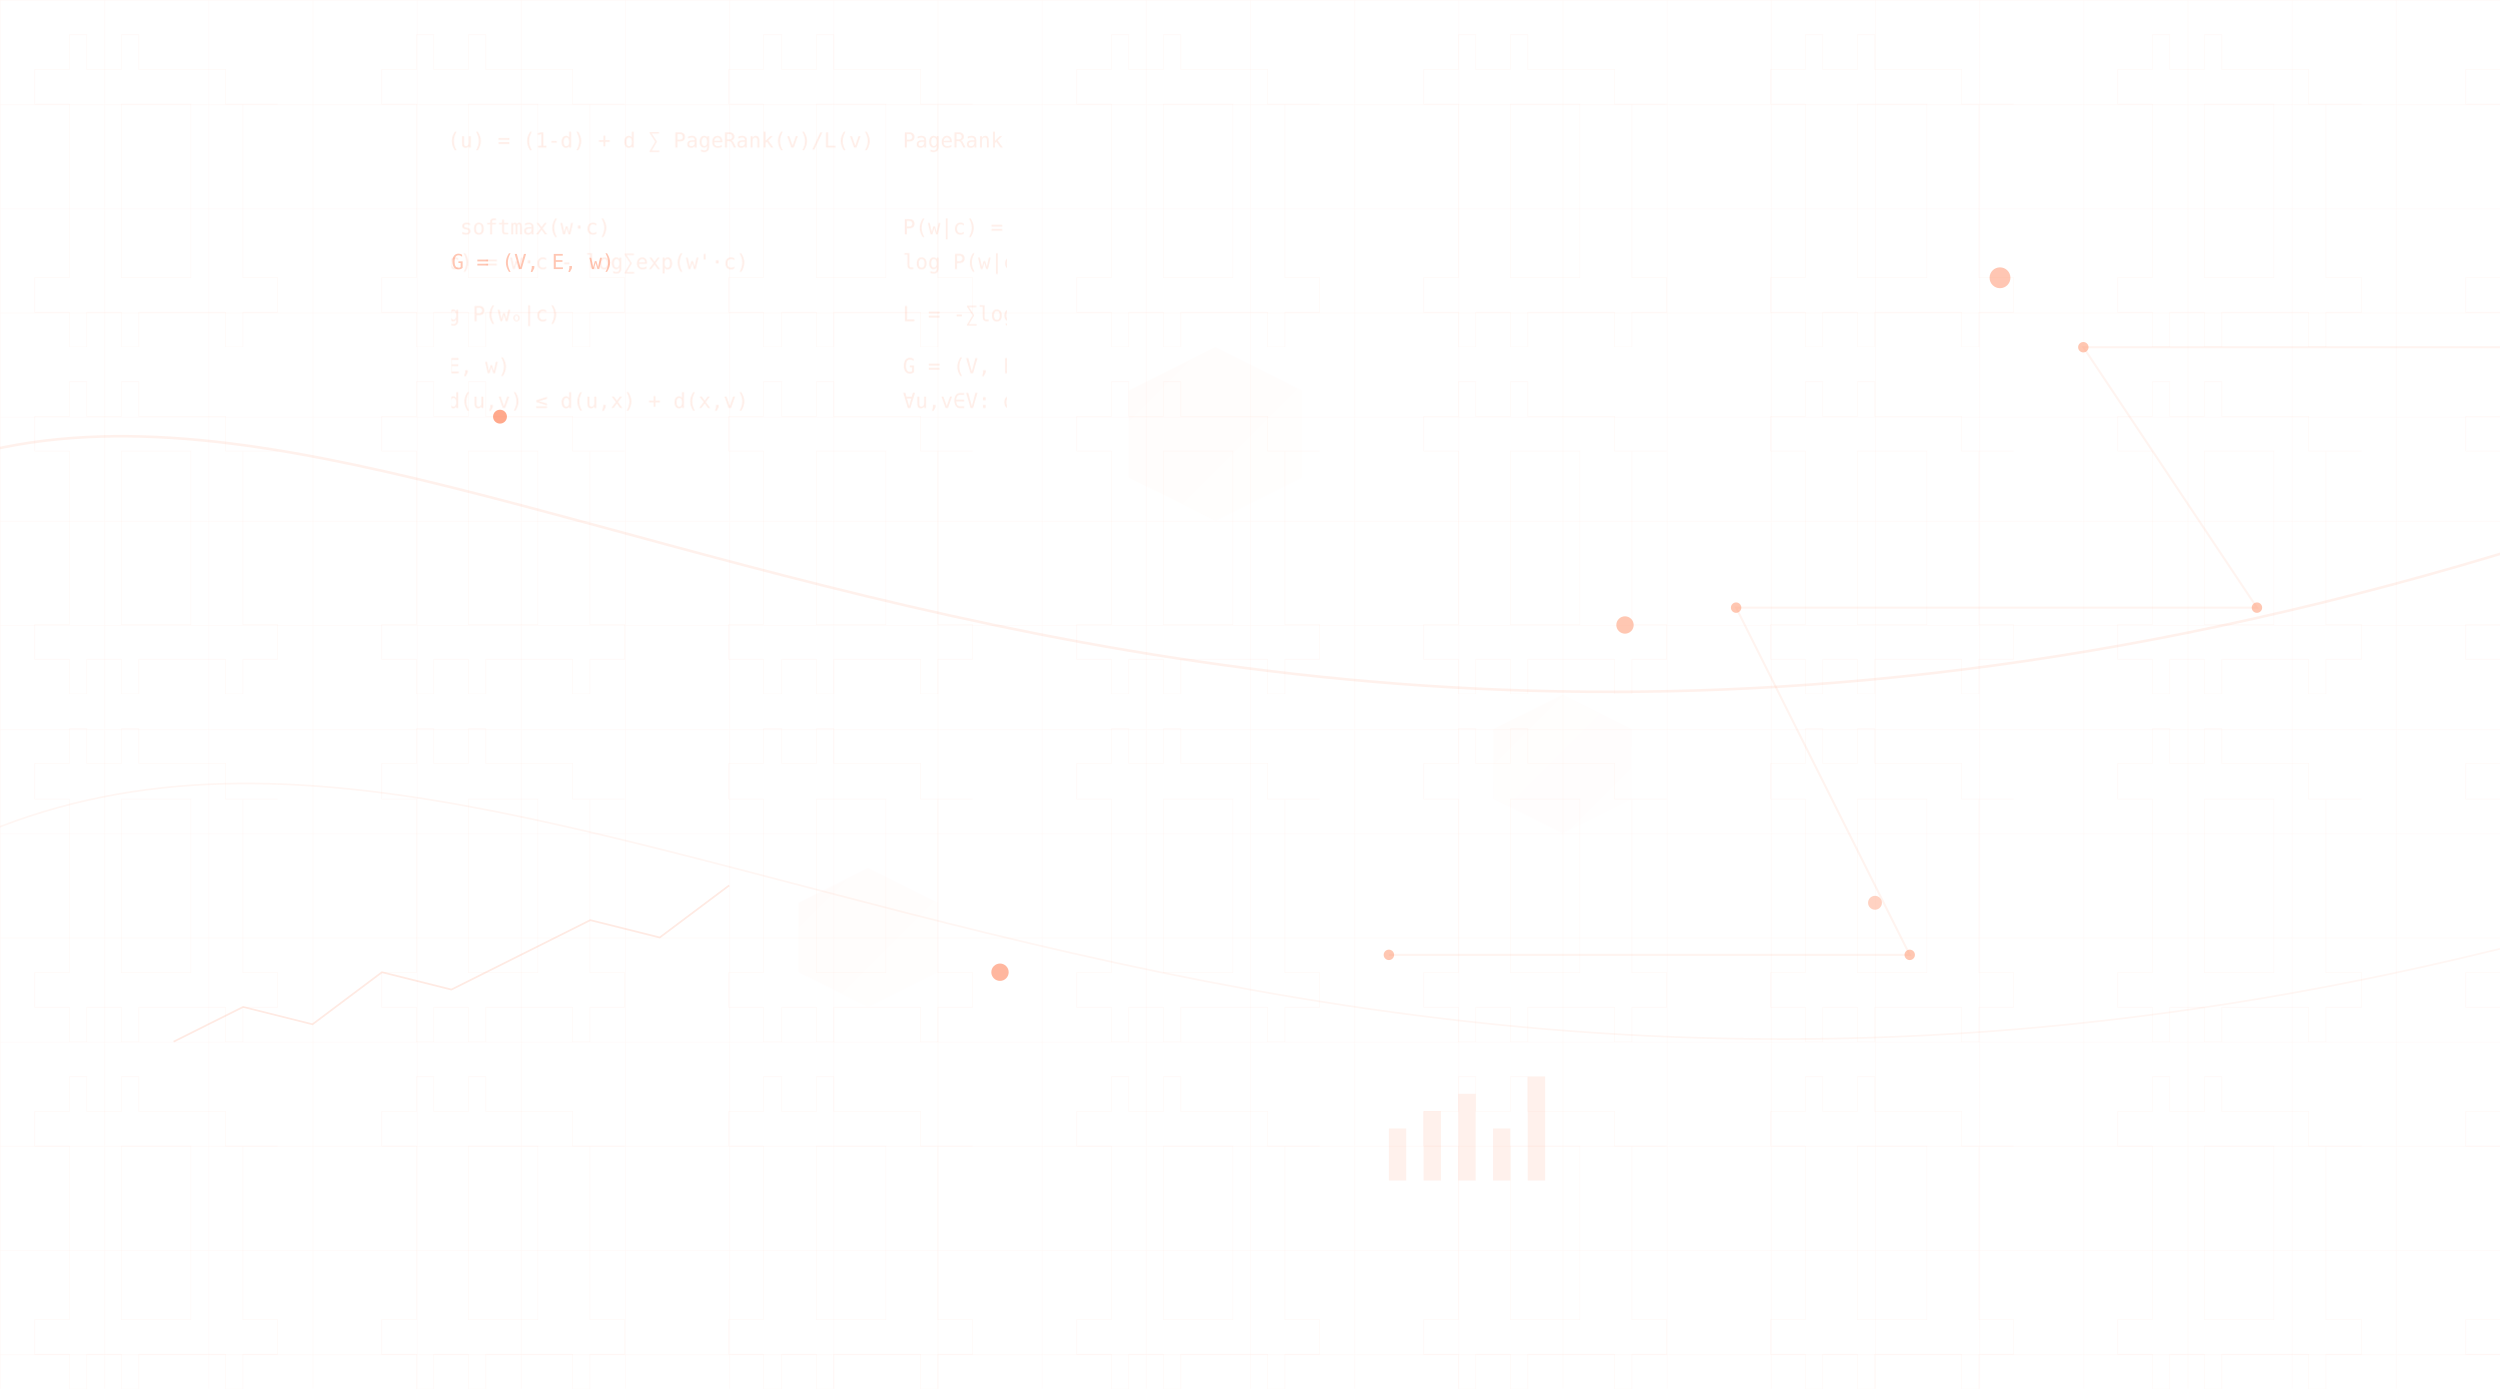
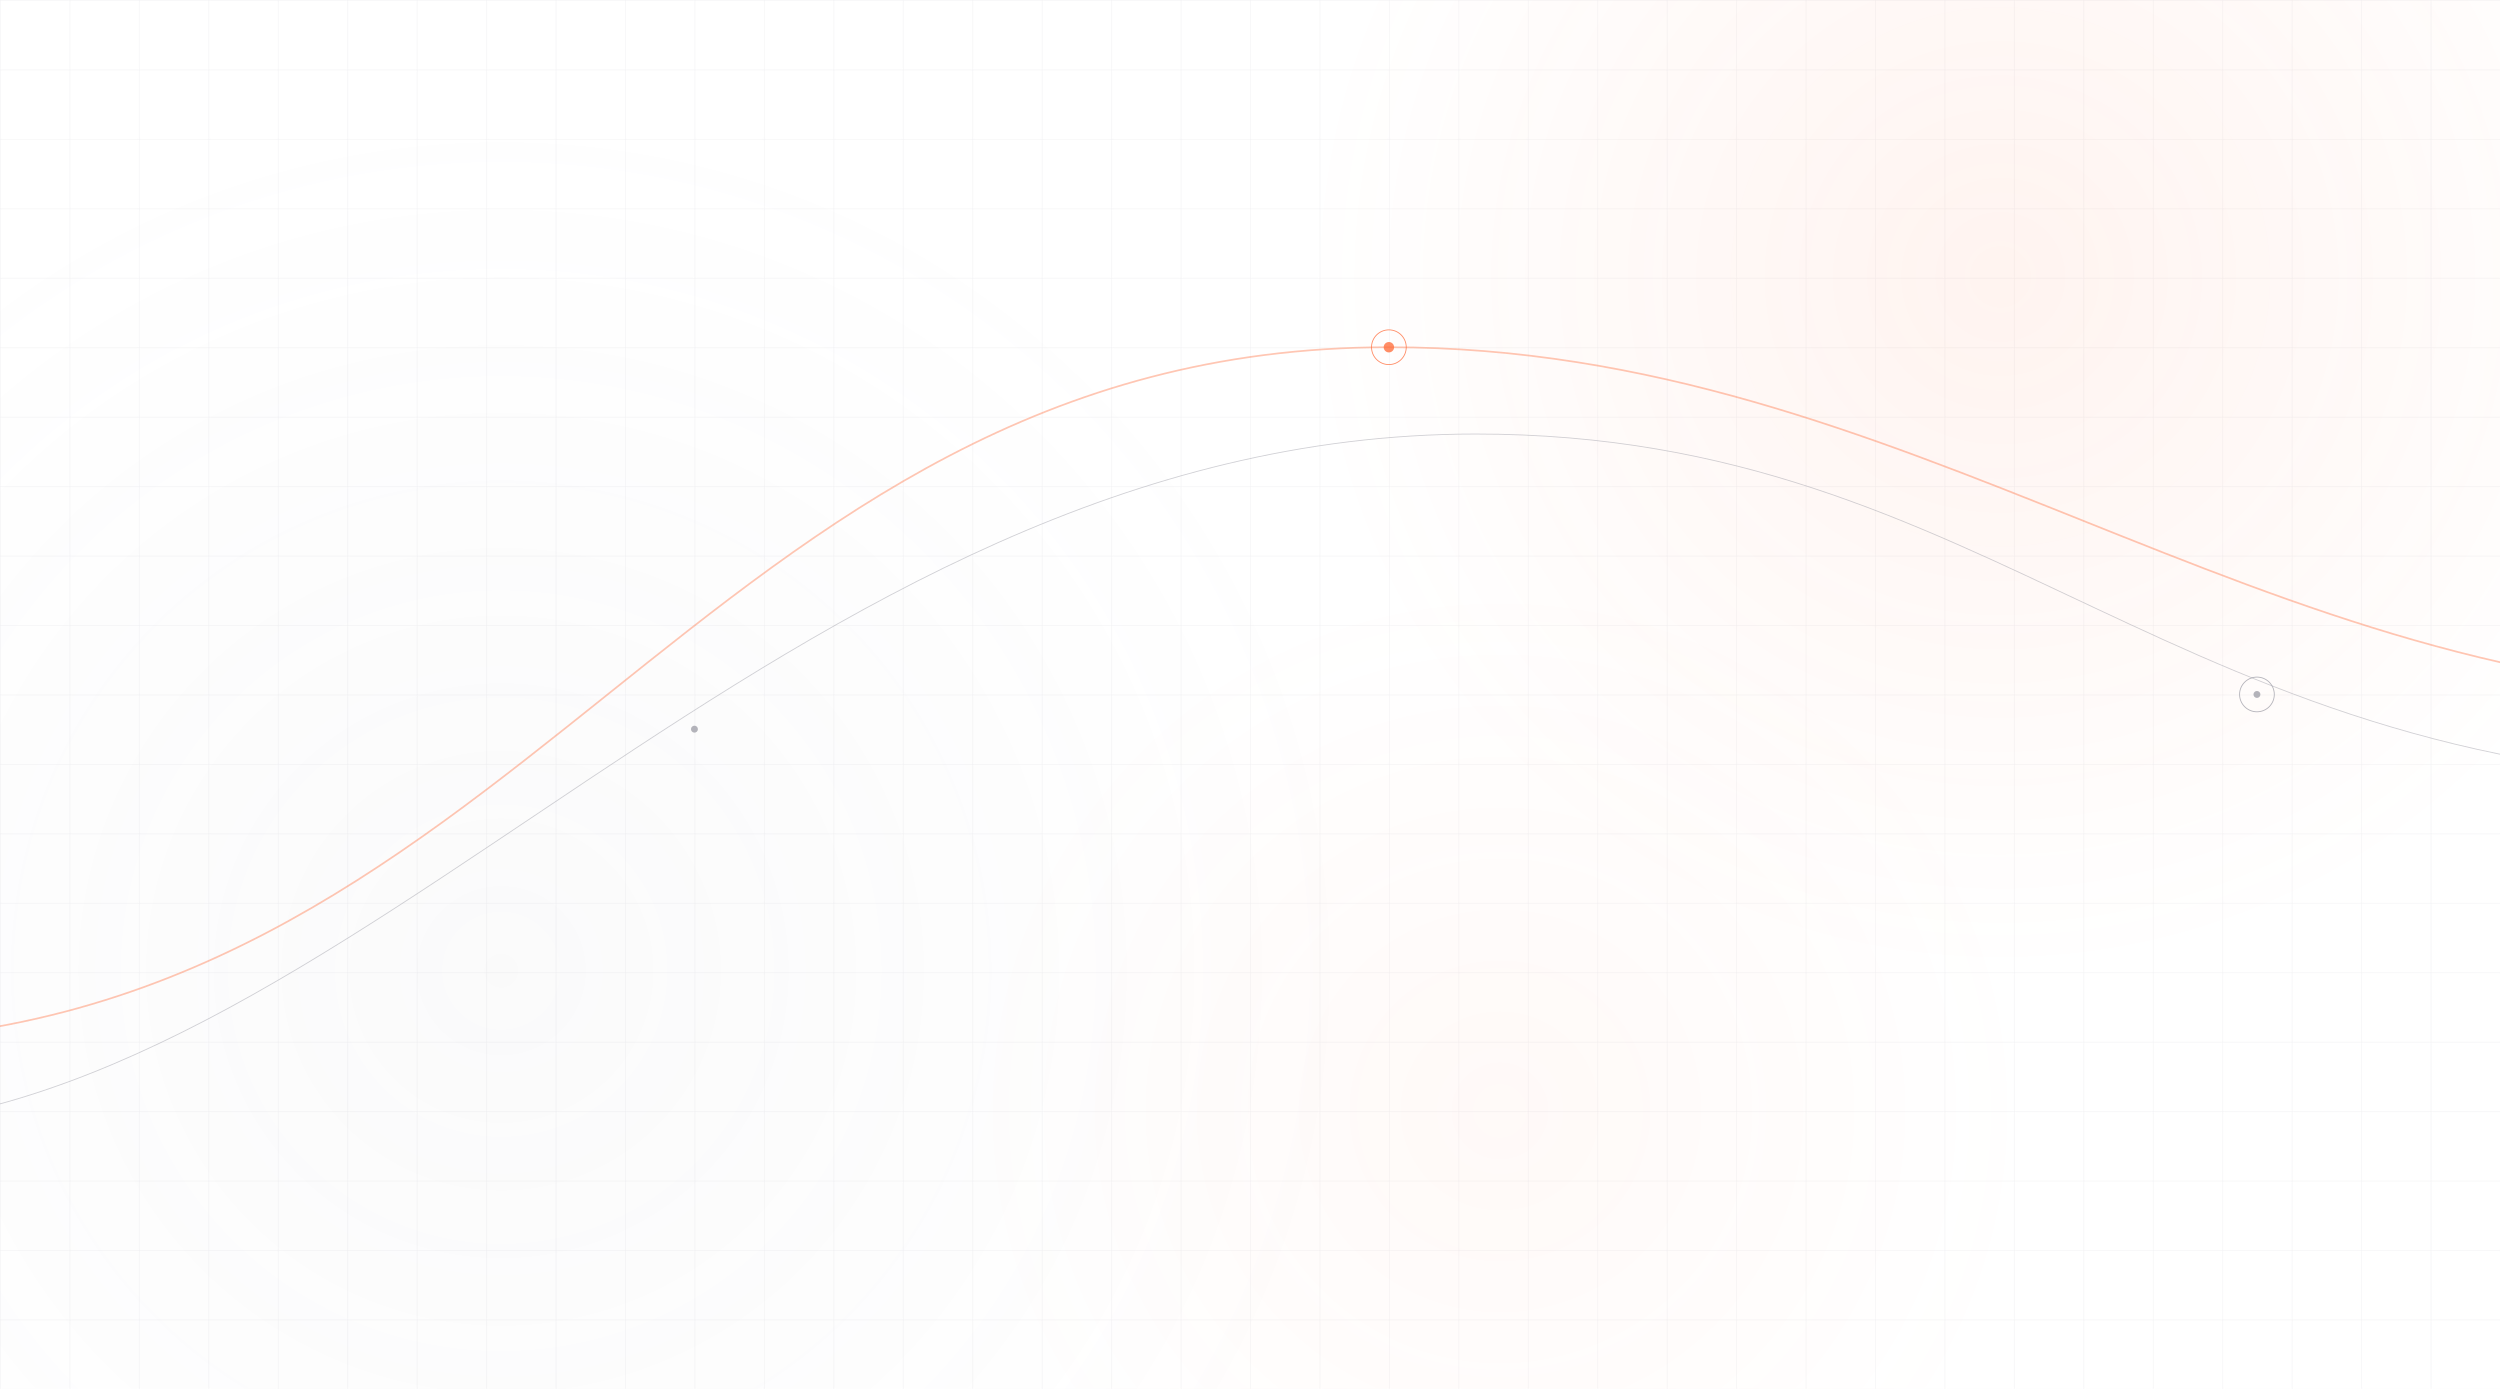
<svg xmlns="http://www.w3.org/2000/svg" width="100%" height="100%" viewBox="0 0 1440 800" fill="none" preserveAspectRatio="xMidYMid slice">
  <defs>
-     <linearGradient id="nodeGlow" x1="0" y1="0" x2="1" y2="1">
-       <stop offset="0%" stop-color="#FF7040" stop-opacity="0.2" />
-       <stop offset="100%" stop-color="#FF8F66" stop-opacity="0.1" />
-     </linearGradient>
-     <pattern id="grid" width="60" height="60" patternUnits="userSpaceOnUse">
-       <path d="M 60 0 L 0 0 0 60" fill="none" stroke="#FF7040" stroke-width="0.3" opacity="0.1" />
+     <pattern id="premiumGrid" width="40" height="40" patternUnits="userSpaceOnUse">
+       <path d="M 40 0 L 0 0 0 40" fill="none" stroke="#E4E4E7" stroke-width="0.5" opacity="0.6" />
    </pattern>
-     <pattern id="btcPattern" width="200" height="200" patternUnits="userSpaceOnUse">
-       <path d="M130 60v-20H80V20h-10v20H50V20H40v20H20v20h20v100H20v20h20v20h10v-20h20v20h10v-20h50v20h10v-20h20v-20h-20V60h20z M110 60v100H70V60h40z" fill="none" stroke="#FF7040" stroke-width="0.4" opacity="0.05" />
-     </pattern>
-     <pattern id="formulaPattern" width="320" height="180" patternUnits="userSpaceOnUse" patternTransform="translate(260, 60)">
-       <text x="0" y="15" font-family="monospace" font-size="12" fill="#FF7040" opacity="0.15">P(w|c) = softmax(w·c)</text>
-       <text x="0" y="35" font-family="monospace" font-size="12" fill="#FF7040" opacity="0.15">log P(w|c) = w·c - log∑exp(w'·c)</text>
-       <text x="0" y="65" font-family="monospace" font-size="12" fill="#FF7040" opacity="0.15">L = -∑log P(wₒ|c)</text>
-       <text x="0" y="95" font-family="monospace" font-size="12" fill="#FF7040" opacity="0.15">G = (V, E, w)</text>
-       <text x="0" y="115" font-family="monospace" font-size="12" fill="#FF7040" opacity="0.15">∀u,v∈V: d(u,v) ≤ d(u,x) + d(x,v)</text>
-       <text x="0" y="145" font-family="monospace" font-size="12" fill="#FF7040" opacity="0.15">PageRank(u) = (1-d) + d ∑ PageRank(v)/L(v)</text>
-     </pattern>
+     <radialGradient id="orangeGlow" cx="50%" cy="50%" r="50%" fx="50%" fy="50%">
+       <stop offset="0%" stop-color="#FF7040" stop-opacity="0.08" />
+       <stop offset="100%" stop-color="#FF7040" stop-opacity="0" />
+     </radialGradient>
+     <radialGradient id="grayGlow" cx="50%" cy="50%" r="50%" fx="50%" fy="50%">
+       <stop offset="0%" stop-color="#A1A1AA" stop-opacity="0.05" />
+       <stop offset="100%" stop-color="#A1A1AA" stop-opacity="0" />
+     </radialGradient>
  </defs>
-   <rect width="100%" height="100%" fill="url(#grid)" />
-   <rect width="100%" height="100%" fill="url(#btcPattern)" />
-   <g class="math-formula" transform="translate(260, 60)">
-     <rect width="320" height="180" fill="url(#formulaPattern)" opacity="0.8" />
-     <text x="0" y="95" font-family="monospace" font-size="12" fill="#FF7040" opacity="0.4">
-             G = (V, E, w)
-             <animate attributeName="opacity" values="0.4;0.8;0.4" dur="4s" repeatCount="indefinite" />
-     </text>
-   </g>
-   <g class="data-flows">
-     <path d="M-100 300 C 200 100, 600 600, 1500 300" stroke="#FF7040" stroke-width="1.5" opacity="0.1" fill="none">
-       <animate attributeName="d" dur="15s" repeatCount="indefinite" values="M-100 300 C 200 100, 600 600, 1500 300;                             M-100 350 C 200 150, 600 550, 1500 350;                             M-100 300 C 200 100, 600 600, 1500 300" />
-     </path>
-     <path d="M-50 500 C 300 300, 700 800, 1600 500" stroke="#FF8F66" stroke-width="1" opacity="0.08" fill="none">
-       <animate attributeName="d" dur="20s" repeatCount="indefinite" values="M-50 500 C 300 300, 700 800, 1600 500;                             M-50 450 C 300 250, 700 750, 1600 450;                             M-50 500 C 300 300, 700 800, 1600 500" />
-     </path>
-     <path d="M1440 200 L1200 200 L1300 350 L1000 350 L1100 550 L800 550" stroke="#FF8F66" stroke-width="1.2" opacity="0.1" fill="none">
-       <animate attributeName="opacity" values="0.05;0.15;0.05" dur="4s" repeatCount="indefinite" />
-     </path>
-   </g>
-   <g class="data-nodes">
-     <circle cx="20%" cy="30%" r="4" fill="#FF7040" opacity="0.6">
-       <animate attributeName="r" values="4;6;4" dur="3s" repeatCount="indefinite" />
-       <animate attributeName="opacity" values="0.6;0.3;0.6" dur="3s" repeatCount="indefinite" />
+   <rect width="100%" height="100%" fill="url(#premiumGrid)" />
+   <circle cx="80%" cy="20%" r="400" fill="url(#orangeGlow)" />
+   <circle cx="20%" cy="70%" r="500" fill="url(#grayGlow)" />
+   <circle cx="60%" cy="80%" r="300" fill="url(#orangeGlow)" opacity="0.5" />
+   <path d="M-100,600 C300,600 400,200 800,200 C1100,200 1300,400 1600,400" stroke="#FF7040" stroke-width="1" opacity="0.4" fill="none">
+     <animate attributeName="stroke-dasharray" values="0, 2000; 2000, 0" dur="15s" repeatCount="indefinite" />
+   </path>
+   <path d="M-100,650 C200,650 450,250 850,250 C1150,250 1250,450 1600,450" stroke="#A1A1AA" stroke-width="0.5" opacity="0.5" fill="none" />
+   <g opacity="0.8">
+     <circle cx="800" cy="200" r="3" fill="#FF7040" />
+     <circle cx="800" cy="200" r="10" stroke="#FF7040" stroke-width="0.5" fill="none">
+       <animate attributeName="r" values="3; 25; 3" dur="4s" repeatCount="indefinite" />
+       <animate attributeName="opacity" values="1; 0; 1" dur="4s" repeatCount="indefinite" />
    </circle>
-     <circle cx="65%" cy="45%" r="5" fill="#FF8F66" opacity="0.5">
-       <animate attributeName="r" values="5;7;5" dur="4s" repeatCount="indefinite" />
-       <animate attributeName="opacity" values="0.5;0.2;0.5" dur="4s" repeatCount="indefinite" />
+     <circle cx="1300" cy="400" r="2" fill="#A1A1AA" />
+     <circle cx="1300" cy="400" r="10" stroke="#A1A1AA" stroke-width="0.5" fill="none">
+       <animate attributeName="r" values="2; 15; 2" dur="3s" repeatCount="indefinite" />
+       <animate attributeName="opacity" values="0.8; 0; 0.8" dur="3s" repeatCount="indefinite" />
    </circle>
-     <circle cx="80%" cy="20%" r="6" fill="#FF7040" opacity="0.4">
-       <animate attributeName="r" values="6;8;6" dur="5s" repeatCount="indefinite" />
-       <animate attributeName="opacity" values="0.4;0.1;0.4" dur="5s" repeatCount="indefinite" />
-     </circle>
-     <circle cx="40%" cy="70%" r="5" fill="#FF7040" opacity="0.5">
-       <animate attributeName="r" values="5;7;5" dur="4.5s" repeatCount="indefinite" />
-       <animate attributeName="opacity" values="0.5;0.2;0.5" dur="4.5s" repeatCount="indefinite" />
-     </circle>
-     <circle cx="75%" cy="65%" r="4" fill="#FF8F66" opacity="0.4">
-       <animate attributeName="r" values="4;6;4" dur="3.5s" repeatCount="indefinite" />
-       <animate attributeName="opacity" values="0.4;0.1;0.4" dur="3.5s" repeatCount="indefinite" />
-     </circle>
-     <circle cx="1200" cy="200" r="3" fill="#FF8F66" opacity="0.5">
-       <animate attributeName="r" values="3;5;3" dur="2s" repeatCount="indefinite" />
-     </circle>
-     <circle cx="1300" cy="350" r="3" fill="#FF8F66" opacity="0.5">
-       <animate attributeName="r" values="3;5;3" dur="2s" repeatCount="indefinite" />
-     </circle>
-     <circle cx="1000" cy="350" r="3" fill="#FF8F66" opacity="0.5">
-       <animate attributeName="r" values="3;5;3" dur="2s" repeatCount="indefinite" />
-     </circle>
-     <circle cx="1100" cy="550" r="3" fill="#FF8F66" opacity="0.5">
-       <animate attributeName="r" values="3;5;3" dur="2s" repeatCount="indefinite" />
-     </circle>
-     <circle cx="800" cy="550" r="3" fill="#FF8F66" opacity="0.5">
-       <animate attributeName="r" values="3;5;3" dur="2s" repeatCount="indefinite" />
-     </circle>
-   </g>
-   <g class="network-shapes">
-     <path d="M700 200 L750 225 L750 275 L700 300 L650 275 L650 225 Z" fill="url(#nodeGlow)" opacity="0.1">
-       <animate attributeName="opacity" values="0.1;0.2;0.1" dur="6s" repeatCount="indefinite" />
-     </path>
-     <path d="M900 400 L940 420 L940 460 L900 480 L860 460 L860 420 Z" fill="url(#nodeGlow)" opacity="0.08">
-       <animate attributeName="opacity" values="0.08;0.16;0.08" dur="8s" repeatCount="indefinite" />
-     </path>
-     <path d="M500 500 L540 520 L540 560 L500 580 L460 560 L460 520 Z" fill="url(#nodeGlow)" opacity="0.1">
-       <animate attributeName="opacity" values="0.1;0.18;0.1" dur="7s" repeatCount="indefinite" />
-     </path>
-   </g>
-   <g class="data-analysis">
-     <polyline points="100,600 140,580 180,590 220,560 260,570 300,550 340,530 380,540 420,510" stroke="#FF7040" stroke-width="1" fill="none" opacity="0.15" />
-     <rect x="800" y="650" width="10" height="30" fill="#FF7040" opacity="0.1" />
-     <rect x="820" y="640" width="10" height="40" fill="#FF7040" opacity="0.1" />
-     <rect x="840" y="630" width="10" height="50" fill="#FF7040" opacity="0.1" />
-     <rect x="860" y="650" width="10" height="30" fill="#FF7040" opacity="0.1" />
-     <rect x="880" y="620" width="10" height="60" fill="#FF7040" opacity="0.1" />
+     <circle cx="400" cy="420" r="2" fill="#A1A1AA" />
  </g>
</svg>
